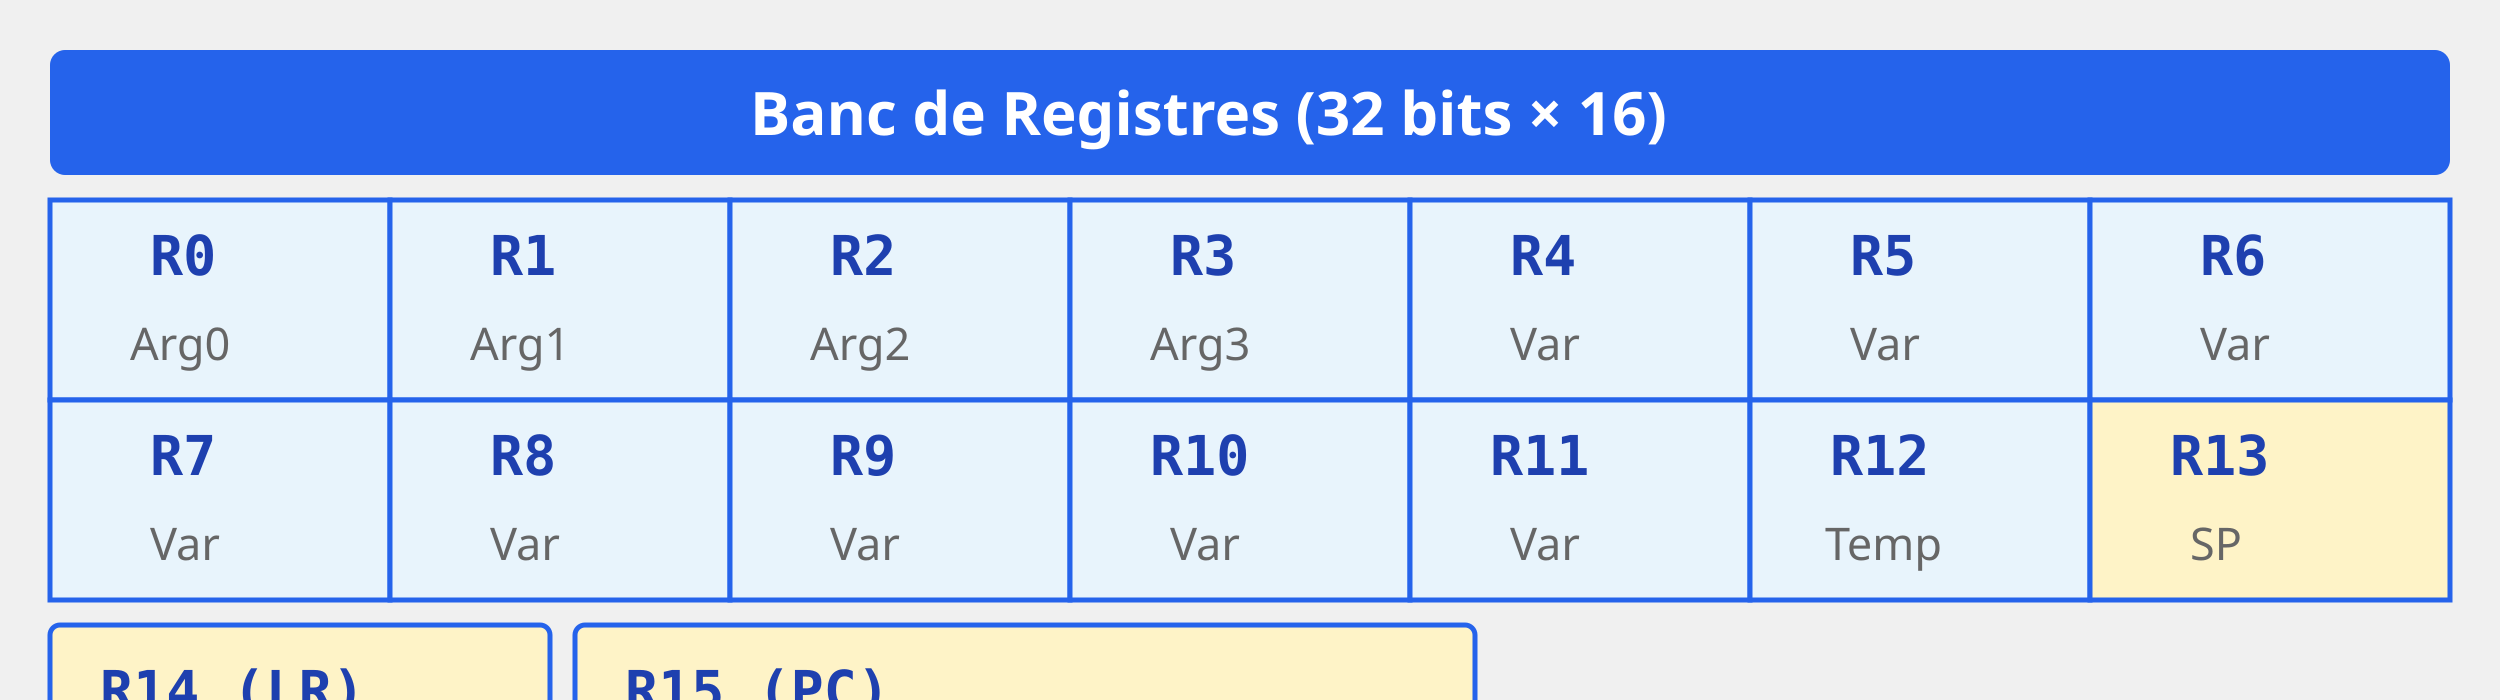
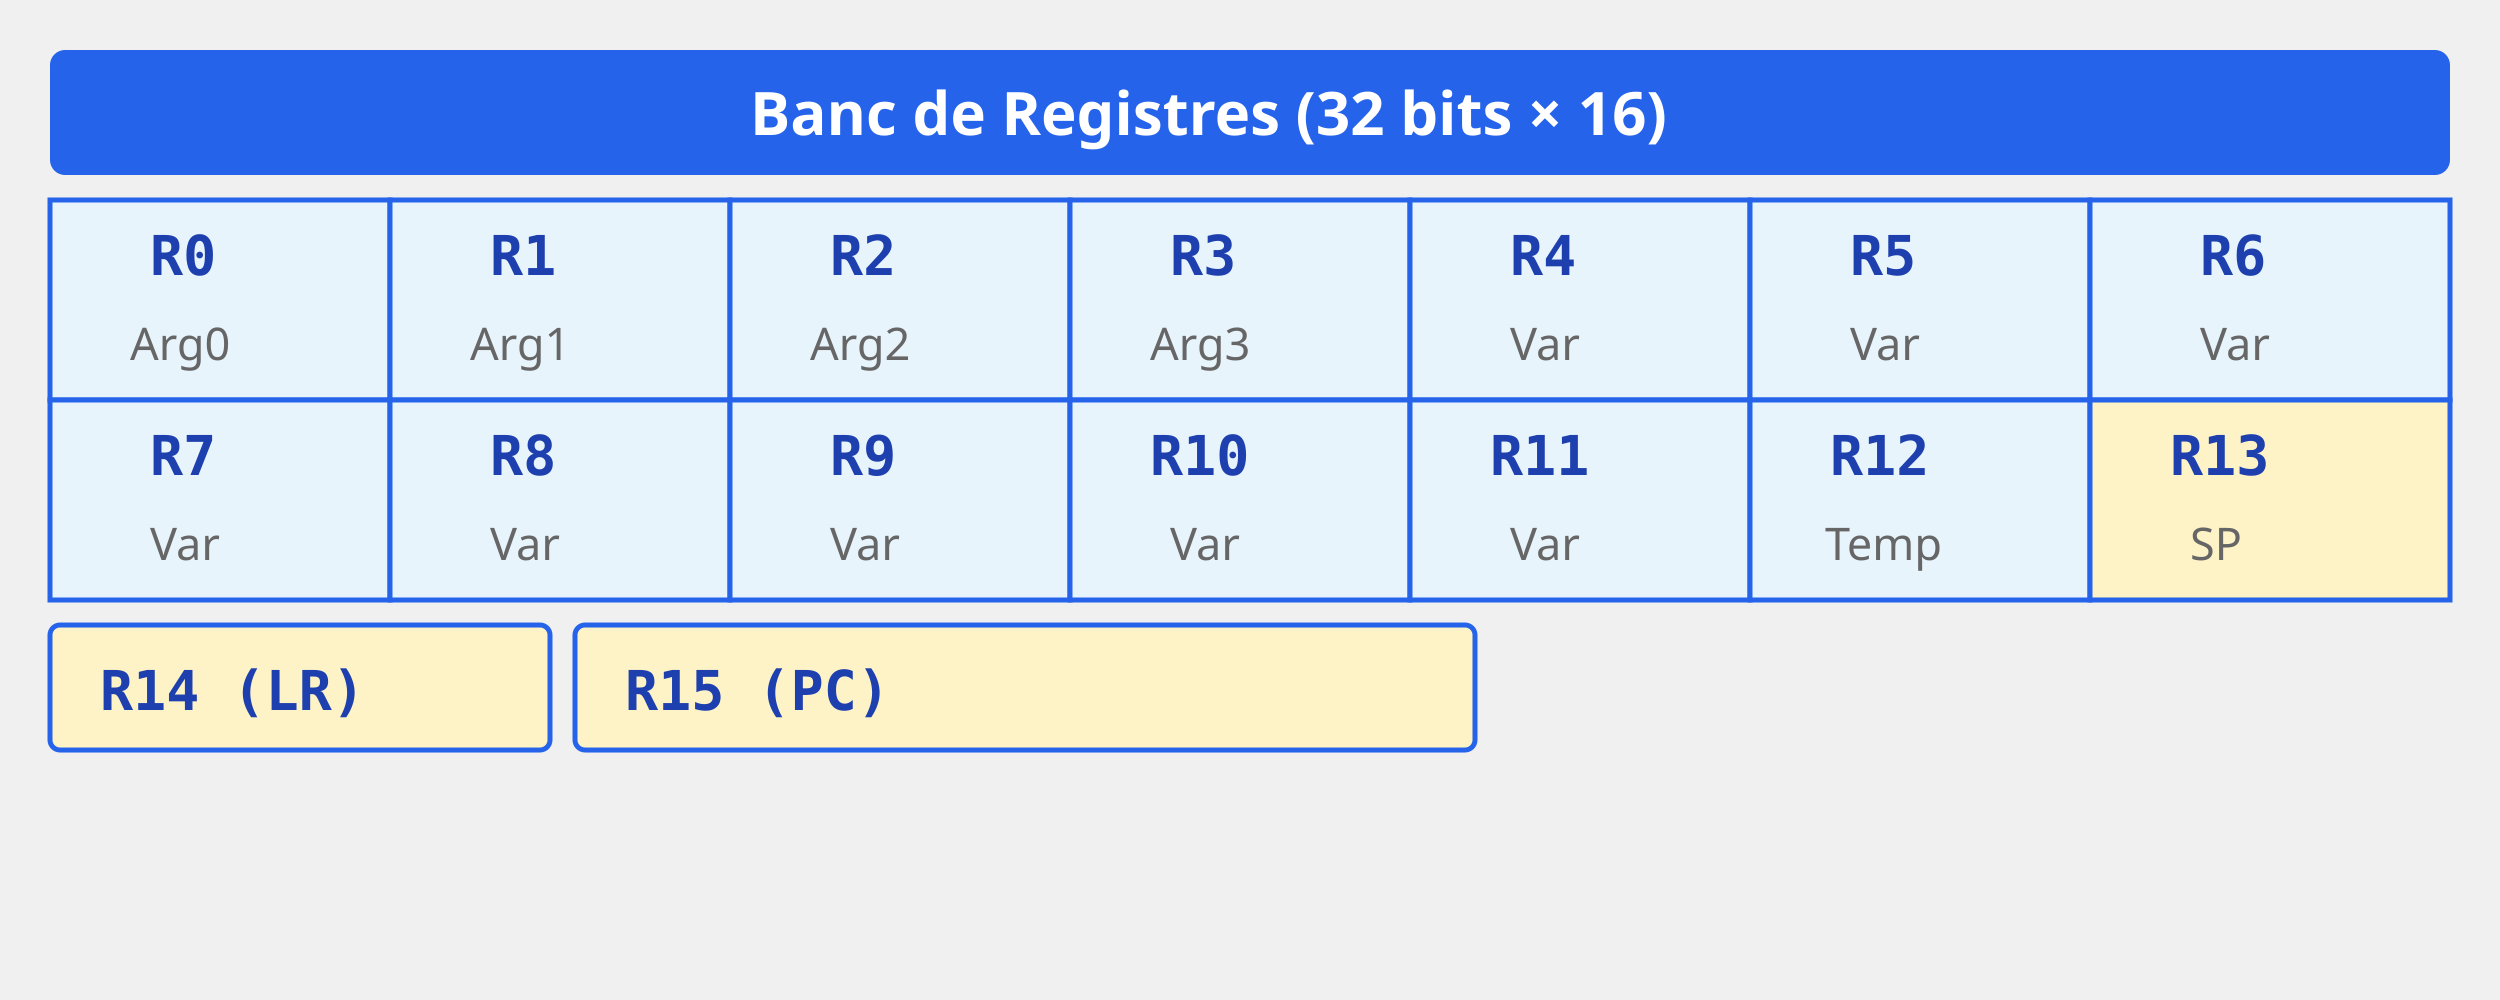
- <svg xmlns="http://www.w3.org/2000/svg" viewBox="0 0 500 140" width="500" height="140">
+ <svg xmlns="http://www.w3.org/2000/svg" viewBox="0 0 500 200" width="500" height="200">
  <defs>
    <style>
      .box { fill: #e8f4fc; stroke: #2563eb; stroke-width: 1; }
      .header { fill: #2563eb; }
      .title { font-family: sans-serif; font-size: 12px; font-weight: bold; fill: white; }
      .reg-name { font-family: monospace; font-size: 11px; fill: #1e40af; font-weight: bold; }
      .reg-role { font-family: sans-serif; font-size: 9px; fill: #666; }
      .special { fill: #fef3c7; }
    </style>
  </defs>
  <rect class="header" x="10" y="10" width="480" height="25" rx="3" />
  <text class="title" x="150" y="27">Banc de Registres (32 bits × 16)</text>
  <rect class="box" x="10" y="40" width="68" height="40" />
  <text class="reg-name" x="30" y="55">R0</text>
  <text class="reg-role" x="26" y="72">Arg0</text>
  <rect class="box" x="78" y="40" width="68" height="40" />
  <text class="reg-name" x="98" y="55">R1</text>
  <text class="reg-role" x="94" y="72">Arg1</text>
  <rect class="box" x="146" y="40" width="68" height="40" />
  <text class="reg-name" x="166" y="55">R2</text>
  <text class="reg-role" x="162" y="72">Arg2</text>
  <rect class="box" x="214" y="40" width="68" height="40" />
  <text class="reg-name" x="234" y="55">R3</text>
  <text class="reg-role" x="230" y="72">Arg3</text>
  <rect class="box" x="282" y="40" width="68" height="40" />
  <text class="reg-name" x="302" y="55">R4</text>
  <text class="reg-role" x="302" y="72">Var</text>
  <rect class="box" x="350" y="40" width="68" height="40" />
  <text class="reg-name" x="370" y="55">R5</text>
  <text class="reg-role" x="370" y="72">Var</text>
  <rect class="box" x="418" y="40" width="72" height="40" />
  <text class="reg-name" x="440" y="55">R6</text>
  <text class="reg-role" x="440" y="72">Var</text>
  <rect class="box" x="10" y="80" width="68" height="40" />
  <text class="reg-name" x="30" y="95">R7</text>
  <text class="reg-role" x="30" y="112">Var</text>
  <rect class="box" x="78" y="80" width="68" height="40" />
  <text class="reg-name" x="98" y="95">R8</text>
  <text class="reg-role" x="98" y="112">Var</text>
  <rect class="box" x="146" y="80" width="68" height="40" />
  <text class="reg-name" x="166" y="95">R9</text>
  <text class="reg-role" x="166" y="112">Var</text>
  <rect class="box" x="214" y="80" width="68" height="40" />
  <text class="reg-name" x="230" y="95">R10</text>
  <text class="reg-role" x="234" y="112">Var</text>
  <rect class="box" x="282" y="80" width="68" height="40" />
  <text class="reg-name" x="298" y="95">R11</text>
  <text class="reg-role" x="302" y="112">Var</text>
  <rect class="box" x="350" y="80" width="68" height="40" />
  <text class="reg-name" x="366" y="95">R12</text>
  <text class="reg-role" x="365" y="112">Temp</text>
  <rect class="box special" x="418" y="80" width="72" height="40" />
  <text class="reg-name" x="434" y="95">R13</text>
  <text class="reg-role" x="438" y="112">SP</text>
  <rect class="box special" x="10" y="125" width="100" height="25" rx="2" />
  <text class="reg-name" x="20" y="142">R14 (LR)</text>
  <rect class="box special" x="115" y="125" width="180" height="25" rx="2" />
  <text class="reg-name" x="125" y="142">R15 (PC)</text>
</svg>
